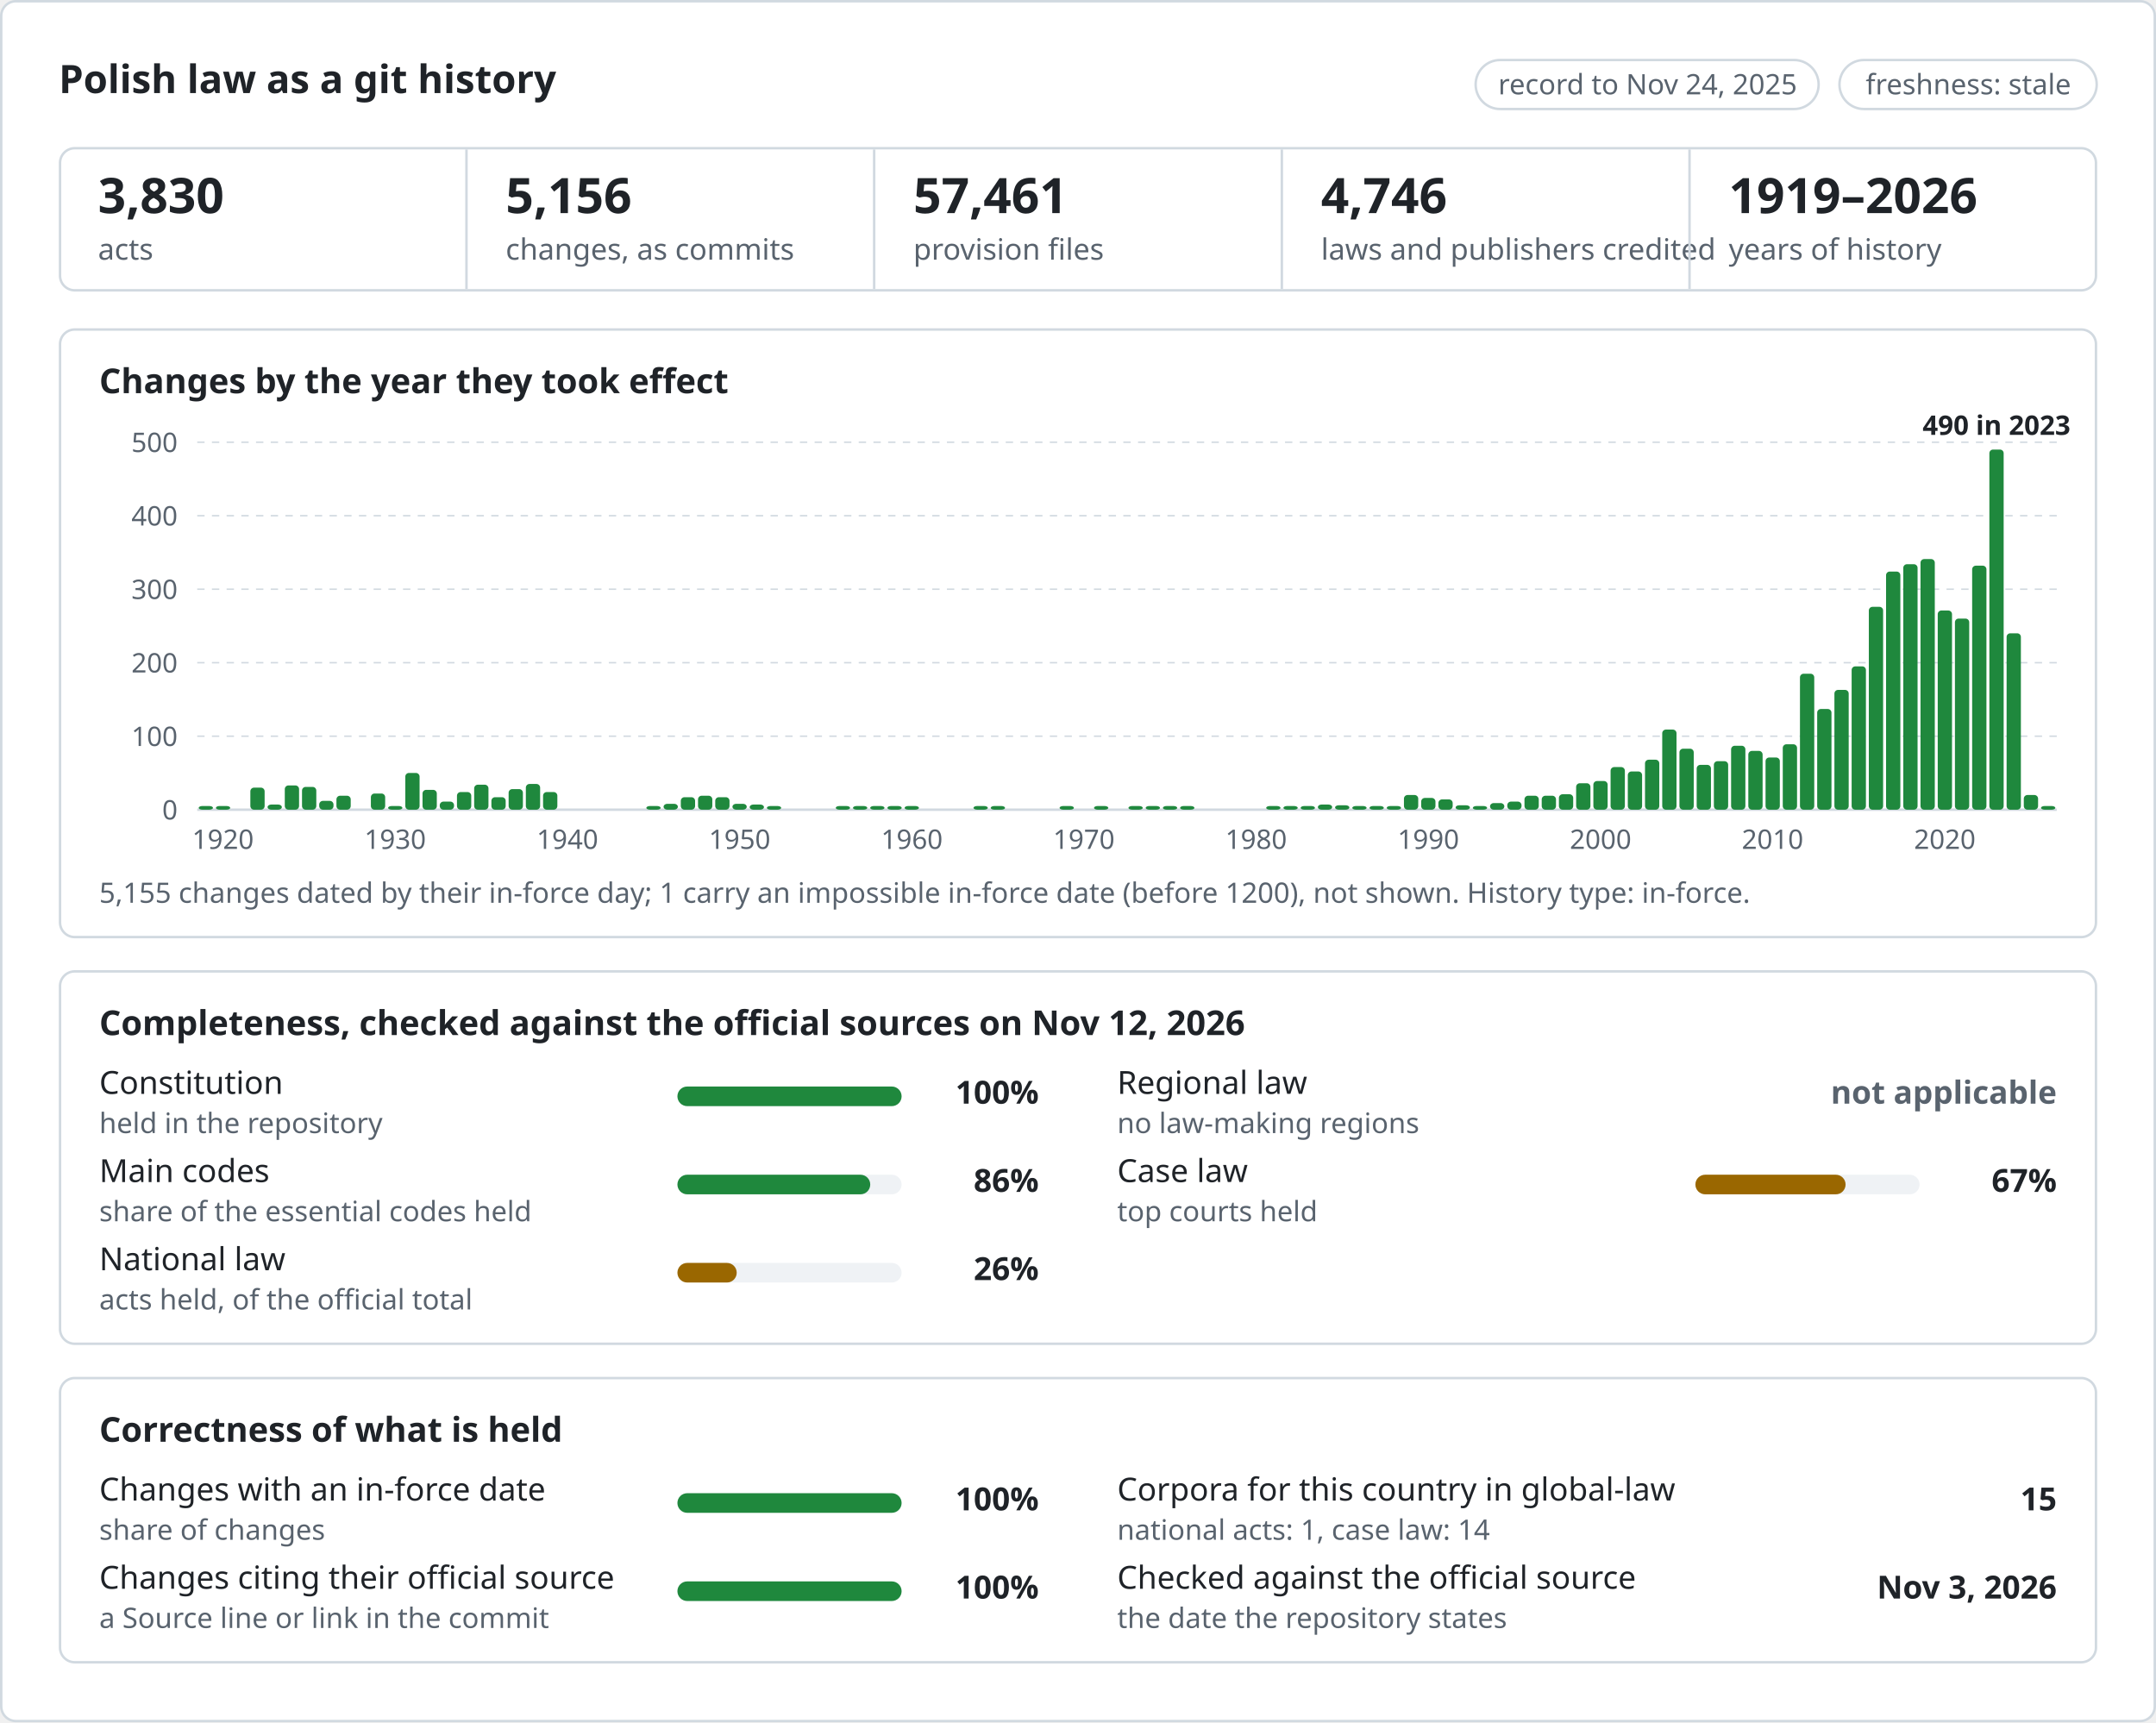
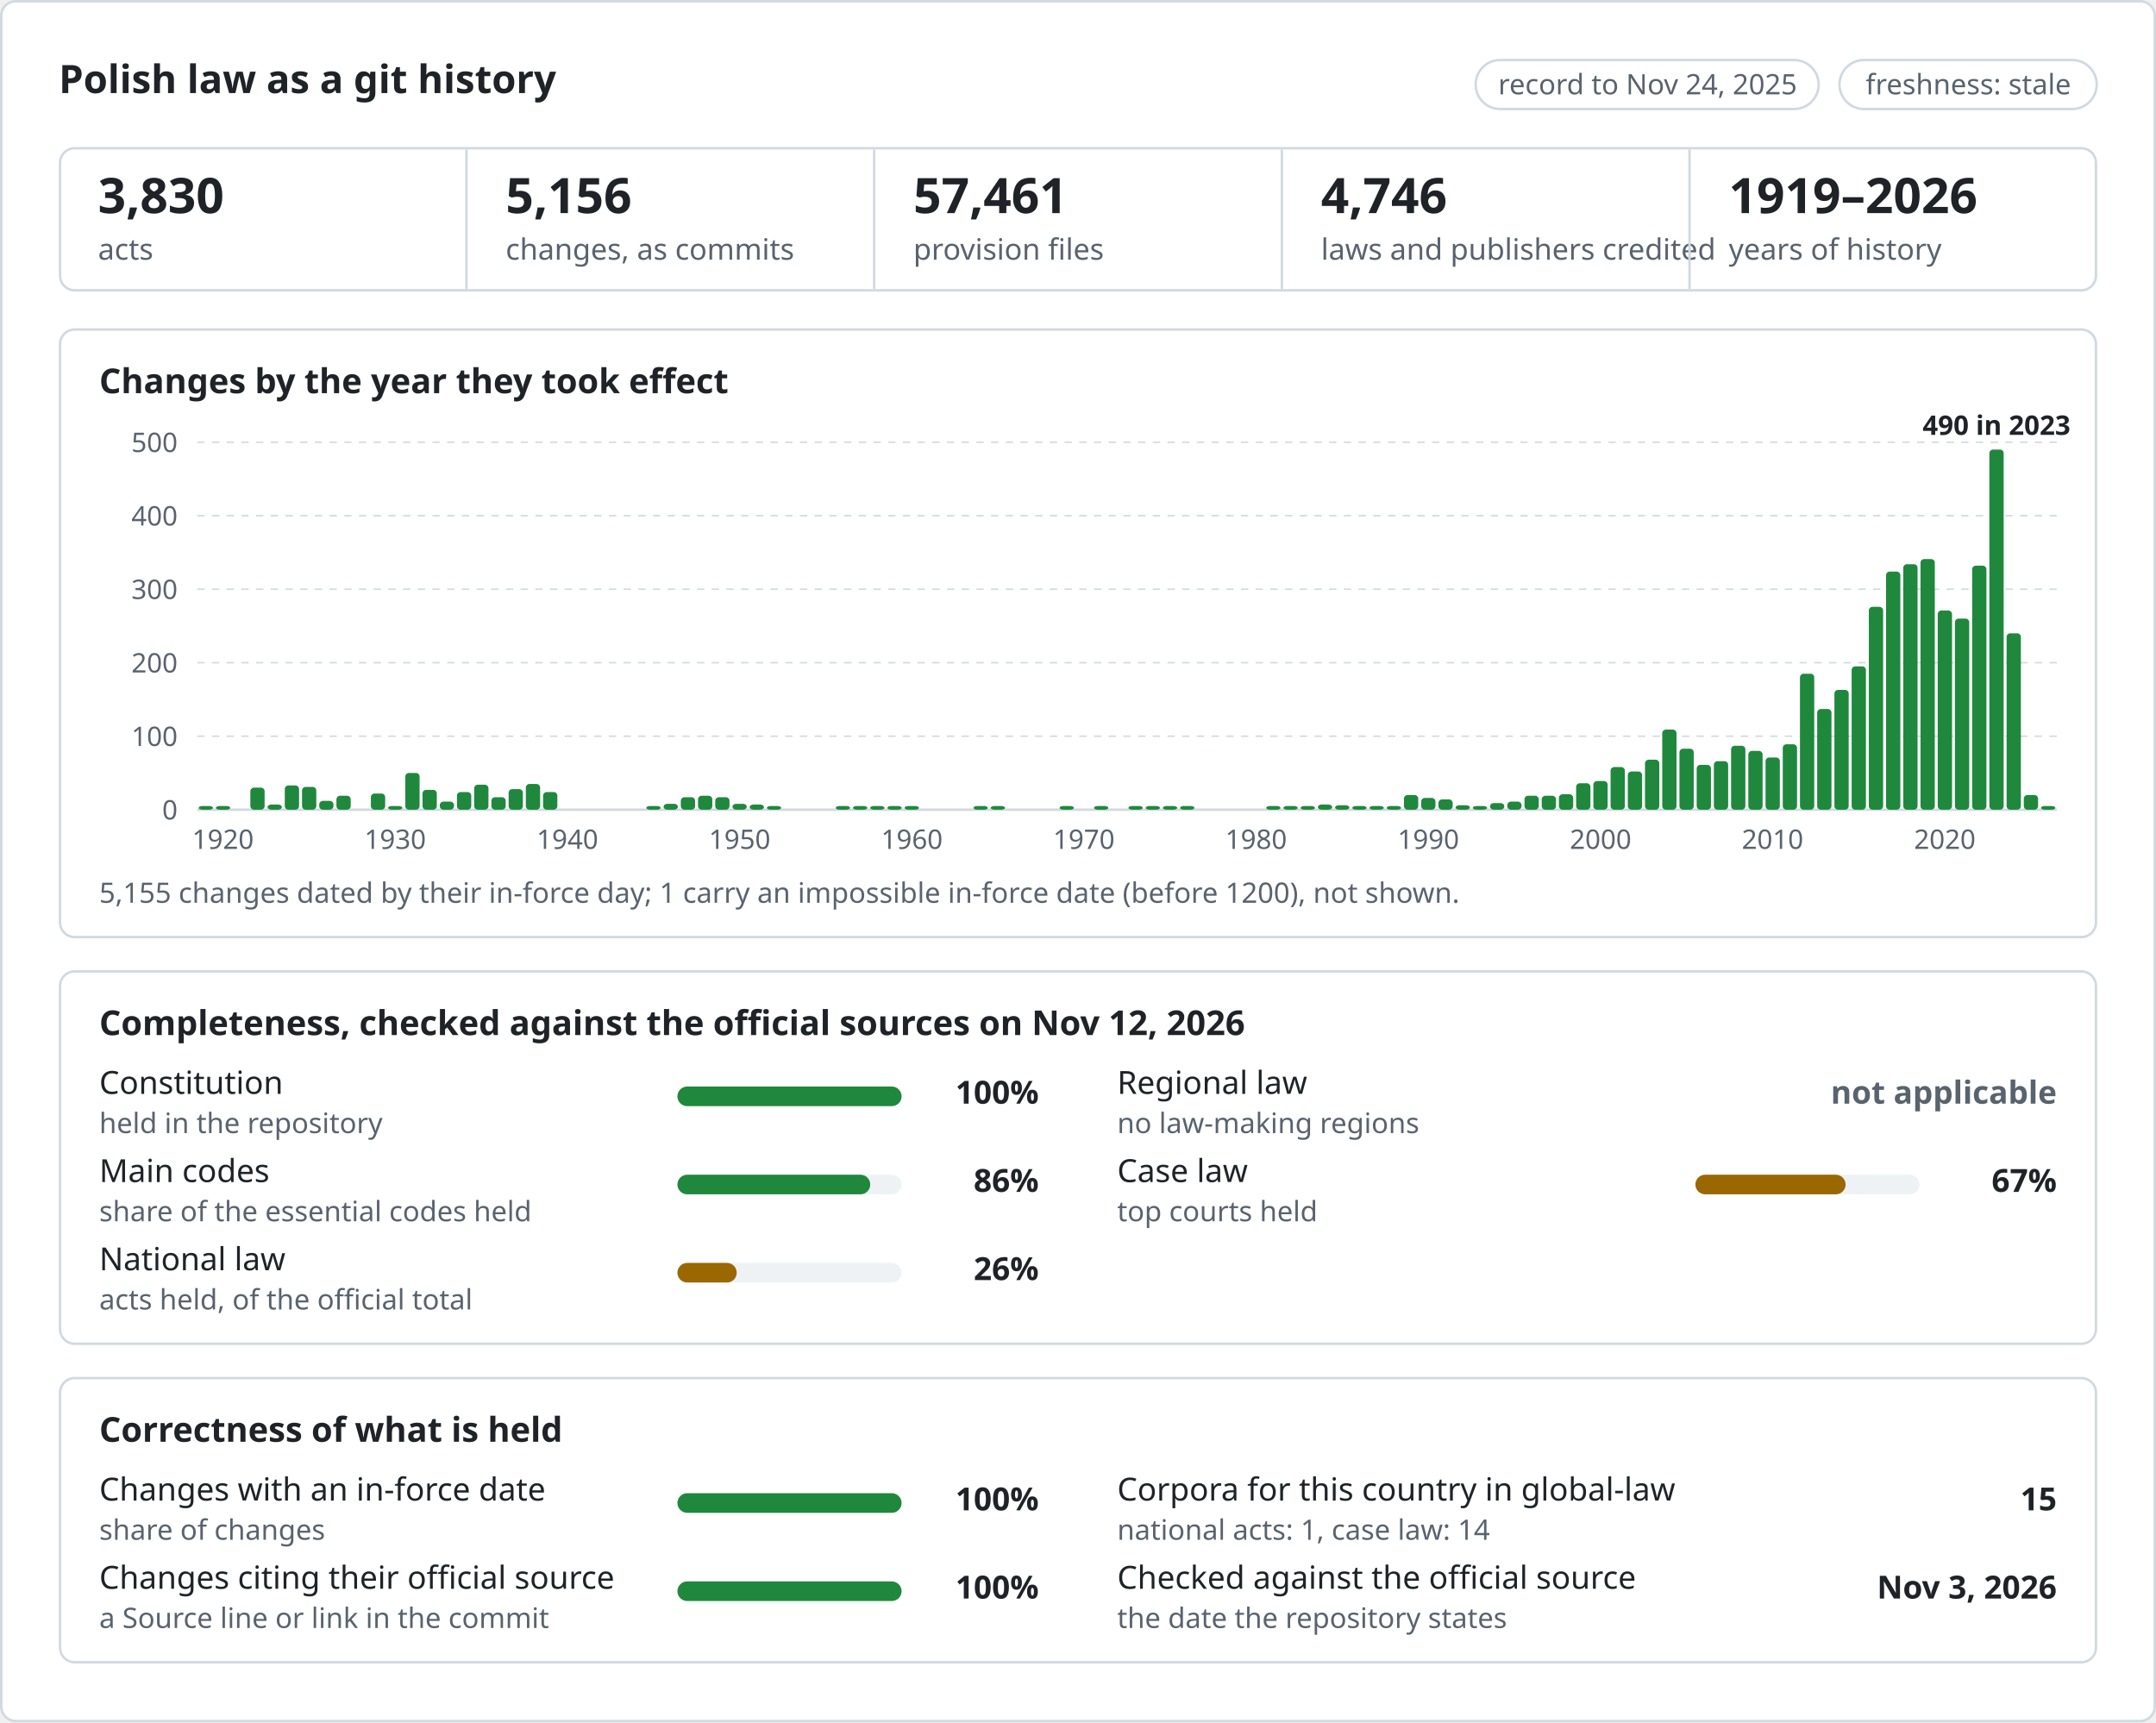
<svg xmlns="http://www.w3.org/2000/svg" width="880" height="703" viewBox="0 0 880 703" font-family="-apple-system,BlinkMacSystemFont,Segoe UI,Noto Sans,Helvetica,Arial,sans-serif">
  <rect x="0.5" y="0.5" width="879" height="702" rx="6" fill="#ffffff" stroke="#d1d9e0" />
  <text x="24" y="38" font-size="16" font-weight="600" fill="#1f2328">Polish law as a git history</text>
  <rect x="602.3" y="24.5" width="140" height="20" rx="10" fill="none" stroke="#d1d9e0" />
  <text x="672.5" y="38.5" font-size="11.5" font-weight="500" text-anchor="middle" fill="#59636e">record to Nov 24, 2025</text>
  <rect x="750.8" y="24.5" width="105" height="20" rx="10" fill="none" stroke="#d1d9e0" />
  <text x="803.4" y="38.5" font-size="11.5" font-weight="500" text-anchor="middle" fill="#59636e">freshness: stale</text>
  <rect x="24.5" y="60.5" width="831" height="58" rx="6" fill="#ffffff" stroke="#d1d9e0" />
  <text x="40.0" y="87" font-size="20" font-weight="600" fill="#1f2328">3,830</text>
  <text x="40.0" y="106" font-size="12" fill="#59636e">acts</text>
  <line x1="190.4" y1="61" x2="190.4" y2="118" stroke="#d1d9e0" />
  <text x="206.4" y="87" font-size="20" font-weight="600" fill="#1f2328">5,156</text>
  <text x="206.4" y="106" font-size="12" fill="#59636e">changes, as commits</text>
  <line x1="356.8" y1="61" x2="356.8" y2="118" stroke="#d1d9e0" />
  <text x="372.8" y="87" font-size="20" font-weight="600" fill="#1f2328">57,461</text>
  <text x="372.8" y="106" font-size="12" fill="#59636e">provision files</text>
  <line x1="523.2" y1="61" x2="523.2" y2="118" stroke="#d1d9e0" />
  <text x="539.2" y="87" font-size="20" font-weight="600" fill="#1f2328">4,746</text>
  <text x="539.2" y="106" font-size="12" fill="#59636e" textLength="142" lengthAdjust="spacingAndGlyphs">laws and publishers credited</text>
  <line x1="689.6" y1="61" x2="689.6" y2="118" stroke="#d1d9e0" />
  <text x="705.6" y="87" font-size="20" font-weight="600" fill="#1f2328">1919–2026</text>
  <text x="705.6" y="106" font-size="12" fill="#59636e">years of history</text>
  <rect x="24.5" y="134.5" width="831" height="248" rx="6" fill="#ffffff" stroke="#d1d9e0" />
  <text x="40.5" y="160.5" font-size="14" font-weight="600" fill="#1f2328">Changes by the year they took effect</text>
  <line x1="80.5" y1="330.5" x2="839.5" y2="330.5" stroke="#d1d9e0" stroke-width="1" />
  <text x="72.5" y="334.5" font-size="11" text-anchor="end" fill="#59636e">0</text>
  <line x1="80.5" y1="300.5" x2="839.5" y2="300.5" stroke="#d1d9e0" stroke-width="0.6" stroke-dasharray="3 3" />
  <text x="72.5" y="304.5" font-size="11" text-anchor="end" fill="#59636e">100</text>
  <line x1="80.5" y1="270.5" x2="839.5" y2="270.5" stroke="#d1d9e0" stroke-width="0.6" stroke-dasharray="3 3" />
  <text x="72.5" y="274.5" font-size="11" text-anchor="end" fill="#59636e">200</text>
  <line x1="80.5" y1="240.5" x2="839.5" y2="240.5" stroke="#d1d9e0" stroke-width="0.6" stroke-dasharray="3 3" />
  <text x="72.5" y="244.5" font-size="11" text-anchor="end" fill="#59636e">300</text>
  <line x1="80.5" y1="210.5" x2="839.5" y2="210.5" stroke="#d1d9e0" stroke-width="0.6" stroke-dasharray="3 3" />
  <text x="72.5" y="214.5" font-size="11" text-anchor="end" fill="#59636e">400</text>
  <line x1="80.5" y1="180.5" x2="839.5" y2="180.5" stroke="#d1d9e0" stroke-width="0.6" stroke-dasharray="3 3" />
  <text x="72.5" y="184.5" font-size="11" text-anchor="end" fill="#59636e">500</text>
  <rect x="81.10" y="329.0" width="5.83" height="1.5" rx="1.5" fill="#1f883d" />
  <rect x="88.13" y="329.0" width="5.83" height="1.5" rx="1.5" fill="#1f883d" />
  <text x="91.0" y="346.5" font-size="11" text-anchor="middle" fill="#59636e">1920</text>
  <rect x="102.18" y="321.5" width="5.83" height="9.0" rx="1.5" fill="#1f883d" />
  <rect x="109.21" y="328.4" width="5.83" height="2.1" rx="1.5" fill="#1f883d" />
  <rect x="116.24" y="320.6" width="5.83" height="9.9" rx="1.5" fill="#1f883d" />
  <rect x="123.27" y="321.2" width="5.83" height="9.3" rx="1.5" fill="#1f883d" />
  <rect x="130.29" y="326.9" width="5.83" height="3.6" rx="1.5" fill="#1f883d" />
  <rect x="137.32" y="324.8" width="5.83" height="5.7" rx="1.5" fill="#1f883d" />
  <rect x="151.38" y="323.9" width="5.83" height="6.6" rx="1.5" fill="#1f883d" />
  <rect x="158.41" y="329.0" width="5.83" height="1.5" rx="1.5" fill="#1f883d" />
  <text x="161.3" y="346.5" font-size="11" text-anchor="middle" fill="#59636e">1930</text>
  <rect x="165.43" y="315.5" width="5.83" height="15.0" rx="1.5" fill="#1f883d" />
  <rect x="172.46" y="322.4" width="5.83" height="8.1" rx="1.5" fill="#1f883d" />
  <rect x="179.49" y="327.2" width="5.83" height="3.3" rx="1.5" fill="#1f883d" />
  <rect x="186.52" y="323.3" width="5.83" height="7.2" rx="1.5" fill="#1f883d" />
  <rect x="193.54" y="320.3" width="5.83" height="10.2" rx="1.5" fill="#1f883d" />
  <rect x="200.57" y="325.4" width="5.83" height="5.1" rx="1.5" fill="#1f883d" />
  <rect x="207.60" y="322.1" width="5.83" height="8.4" rx="1.5" fill="#1f883d" />
  <rect x="214.63" y="320.0" width="5.83" height="10.5" rx="1.5" fill="#1f883d" />
  <rect x="221.66" y="323.3" width="5.83" height="7.2" rx="1.5" fill="#1f883d" />
  <text x="231.6" y="346.5" font-size="11" text-anchor="middle" fill="#59636e">1940</text>
  <rect x="263.82" y="329.0" width="5.83" height="1.5" rx="1.5" fill="#1f883d" />
  <rect x="270.85" y="328.1" width="5.83" height="2.4" rx="1.5" fill="#1f883d" />
  <rect x="277.88" y="325.4" width="5.83" height="5.1" rx="1.5" fill="#1f883d" />
  <rect x="284.91" y="324.8" width="5.83" height="5.7" rx="1.5" fill="#1f883d" />
  <rect x="291.93" y="325.4" width="5.83" height="5.1" rx="1.5" fill="#1f883d" />
  <rect x="298.96" y="328.1" width="5.83" height="2.4" rx="1.5" fill="#1f883d" />
  <text x="301.9" y="346.5" font-size="11" text-anchor="middle" fill="#59636e">1950</text>
  <rect x="305.99" y="328.4" width="5.83" height="2.1" rx="1.5" fill="#1f883d" />
  <rect x="313.02" y="329.0" width="5.83" height="1.5" rx="1.5" fill="#1f883d" />
  <rect x="341.13" y="329.0" width="5.83" height="1.5" rx="1.5" fill="#1f883d" />
  <rect x="348.16" y="329.0" width="5.83" height="1.5" rx="1.5" fill="#1f883d" />
  <rect x="355.18" y="329.0" width="5.83" height="1.5" rx="1.5" fill="#1f883d" />
  <rect x="362.21" y="329.0" width="5.83" height="1.5" rx="1.5" fill="#1f883d" />
  <rect x="369.24" y="329.0" width="5.83" height="1.5" rx="1.5" fill="#1f883d" />
  <text x="372.2" y="346.5" font-size="11" text-anchor="middle" fill="#59636e">1960</text>
  <rect x="397.35" y="329.0" width="5.83" height="1.5" rx="1.5" fill="#1f883d" />
  <rect x="404.38" y="329.0" width="5.83" height="1.5" rx="1.5" fill="#1f883d" />
  <rect x="432.49" y="329.0" width="5.83" height="1.5" rx="1.5" fill="#1f883d" />
  <text x="442.4" y="346.5" font-size="11" text-anchor="middle" fill="#59636e">1970</text>
  <rect x="446.54" y="329.0" width="5.83" height="1.5" rx="1.5" fill="#1f883d" />
  <rect x="460.60" y="329.0" width="5.83" height="1.5" rx="1.5" fill="#1f883d" />
  <rect x="467.63" y="329.0" width="5.83" height="1.5" rx="1.5" fill="#1f883d" />
  <rect x="474.66" y="329.0" width="5.83" height="1.5" rx="1.5" fill="#1f883d" />
  <rect x="481.68" y="329.0" width="5.83" height="1.5" rx="1.5" fill="#1f883d" />
  <text x="512.7" y="346.5" font-size="11" text-anchor="middle" fill="#59636e">1980</text>
  <rect x="516.82" y="329.0" width="5.83" height="1.5" rx="1.5" fill="#1f883d" />
  <rect x="523.85" y="329.0" width="5.83" height="1.5" rx="1.5" fill="#1f883d" />
  <rect x="530.88" y="329.0" width="5.83" height="1.5" rx="1.5" fill="#1f883d" />
  <rect x="537.91" y="328.4" width="5.83" height="2.1" rx="1.5" fill="#1f883d" />
  <rect x="544.93" y="328.7" width="5.83" height="1.8" rx="1.5" fill="#1f883d" />
  <rect x="551.96" y="329.0" width="5.83" height="1.5" rx="1.5" fill="#1f883d" />
  <rect x="558.99" y="329.0" width="5.83" height="1.5" rx="1.5" fill="#1f883d" />
  <rect x="566.02" y="329.0" width="5.83" height="1.5" rx="1.5" fill="#1f883d" />
  <rect x="573.04" y="324.5" width="5.83" height="6.0" rx="1.5" fill="#1f883d" />
  <rect x="580.07" y="325.7" width="5.83" height="4.8" rx="1.5" fill="#1f883d" />
  <text x="583.0" y="346.5" font-size="11" text-anchor="middle" fill="#59636e">1990</text>
  <rect x="587.10" y="326.3" width="5.83" height="4.2" rx="1.5" fill="#1f883d" />
  <rect x="594.13" y="328.7" width="5.83" height="1.8" rx="1.5" fill="#1f883d" />
  <rect x="601.16" y="329.0" width="5.83" height="1.5" rx="1.5" fill="#1f883d" />
  <rect x="608.18" y="327.8" width="5.83" height="2.7" rx="1.5" fill="#1f883d" />
  <rect x="615.21" y="327.2" width="5.83" height="3.3" rx="1.5" fill="#1f883d" />
  <rect x="622.24" y="324.8" width="5.83" height="5.7" rx="1.5" fill="#1f883d" />
  <rect x="629.27" y="324.8" width="5.83" height="5.7" rx="1.5" fill="#1f883d" />
  <rect x="636.29" y="324.2" width="5.83" height="6.3" rx="1.5" fill="#1f883d" />
  <rect x="643.32" y="319.7" width="5.83" height="10.8" rx="1.5" fill="#1f883d" />
  <rect x="650.35" y="318.8" width="5.83" height="11.7" rx="1.5" fill="#1f883d" />
  <text x="653.3" y="346.5" font-size="11" text-anchor="middle" fill="#59636e">2000</text>
  <rect x="657.38" y="313.1" width="5.83" height="17.4" rx="1.5" fill="#1f883d" />
  <rect x="664.41" y="314.9" width="5.83" height="15.6" rx="1.5" fill="#1f883d" />
  <rect x="671.43" y="310.1" width="5.83" height="20.4" rx="1.5" fill="#1f883d" />
  <rect x="678.46" y="297.8" width="5.83" height="32.7" rx="1.5" fill="#1f883d" />
  <rect x="685.49" y="305.6" width="5.83" height="24.9" rx="1.5" fill="#1f883d" />
  <rect x="692.52" y="312.2" width="5.83" height="18.3" rx="1.5" fill="#1f883d" />
  <rect x="699.54" y="310.7" width="5.83" height="19.8" rx="1.5" fill="#1f883d" />
  <rect x="706.57" y="304.4" width="5.83" height="26.1" rx="1.5" fill="#1f883d" />
  <rect x="713.60" y="306.5" width="5.83" height="24.0" rx="1.5" fill="#1f883d" />
  <rect x="720.63" y="309.2" width="5.83" height="21.3" rx="1.5" fill="#1f883d" />
  <text x="723.5" y="346.5" font-size="11" text-anchor="middle" fill="#59636e">2010</text>
  <rect x="727.66" y="303.8" width="5.83" height="26.7" rx="1.5" fill="#1f883d" />
  <rect x="734.68" y="275.0" width="5.83" height="55.5" rx="1.5" fill="#1f883d" />
  <rect x="741.71" y="289.4" width="5.83" height="41.1" rx="1.5" fill="#1f883d" />
  <rect x="748.74" y="281.6" width="5.83" height="48.9" rx="1.5" fill="#1f883d" />
  <rect x="755.77" y="272.0" width="5.83" height="58.5" rx="1.5" fill="#1f883d" />
  <rect x="762.79" y="247.7" width="5.83" height="82.8" rx="1.5" fill="#1f883d" />
  <rect x="769.82" y="233.3" width="5.83" height="97.2" rx="1.5" fill="#1f883d" />
  <rect x="776.85" y="230.3" width="5.83" height="100.2" rx="1.5" fill="#1f883d" />
  <rect x="783.88" y="228.2" width="5.83" height="102.3" rx="1.5" fill="#1f883d" />
  <rect x="790.91" y="249.2" width="5.83" height="81.3" rx="1.5" fill="#1f883d" />
  <text x="793.8" y="346.5" font-size="11" text-anchor="middle" fill="#59636e">2020</text>
  <rect x="797.93" y="252.5" width="5.83" height="78.0" rx="1.5" fill="#1f883d" />
  <rect x="804.96" y="230.9" width="5.83" height="99.6" rx="1.5" fill="#1f883d" />
  <rect x="811.99" y="183.5" width="5.83" height="147.0" rx="1.5" fill="#1f883d" />
  <text x="814.9" y="177.5" font-size="11" font-weight="600" text-anchor="middle" fill="#1f2328">490 in 2023</text>
  <rect x="819.02" y="258.5" width="5.83" height="72.0" rx="1.5" fill="#1f883d" />
  <rect x="826.04" y="324.5" width="5.83" height="6.0" rx="1.5" fill="#1f883d" />
  <rect x="833.07" y="329.0" width="5.83" height="1.5" rx="1.5" fill="#1f883d" />
-   <text x="40.5" y="368.5" font-size="11.5" fill="#59636e">5,155 changes dated by their in-force day; 1 carry an impossible in-force date (before 1200), not shown. History type: in-force.</text>
+   <text x="40.5" y="368.5" font-size="11.5" fill="#59636e">5,155 changes dated by their in-force day; 1 carry an impossible in-force date (before 1200), not shown.</text>
  <rect x="24.5" y="396.5" width="831" height="152" rx="6" fill="#ffffff" stroke="#d1d9e0" />
  <text x="40.5" y="422.5" font-size="14" font-weight="600" fill="#1f2328">Completeness, checked against the official sources on Nov 12, 2026</text>
  <text x="40.5" y="446.5" font-size="13" fill="#1f2328">Constitution</text>
  <text x="40.5" y="462.5" font-size="11.5" fill="#59636e">held in the repository</text>
  <g>
    <rect x="276.5" y="443.5" width="91.5" height="8" rx="4" fill="#eff2f5" />
    <rect x="276.5" y="443.5" width="91.5" height="8" rx="4" fill="#1f883d" />
  </g>
  <text x="424.0" y="450.5" font-size="13" font-weight="600" text-anchor="end" fill="#1f2328">100%</text>
  <text x="40.5" y="482.5" font-size="13" fill="#1f2328">Main codes</text>
  <text x="40.5" y="498.5" font-size="11.5" fill="#59636e">share of the essential codes held</text>
  <g>
    <rect x="276.5" y="479.5" width="91.5" height="8" rx="4" fill="#eff2f5" />
    <rect x="276.5" y="479.5" width="78.7" height="8" rx="4" fill="#1f883d" />
  </g>
  <text x="424.0" y="486.5" font-size="13" font-weight="600" text-anchor="end" fill="#1f2328">86%</text>
  <text x="40.5" y="518.5" font-size="13" fill="#1f2328">National law</text>
  <text x="40.5" y="534.5" font-size="11.5" fill="#59636e">acts held, of the official total</text>
  <g>
    <rect x="276.5" y="515.5" width="91.5" height="8" rx="4" fill="#eff2f5" />
    <rect x="276.5" y="515.5" width="24.2" height="8" rx="4" fill="#9a6700" />
  </g>
  <text x="424.0" y="522.5" font-size="13" font-weight="600" text-anchor="end" fill="#1f2328">26%</text>
  <text x="456.0" y="446.5" font-size="13" fill="#1f2328">Regional law</text>
  <text x="456.0" y="462.5" font-size="11.5" fill="#59636e">no law-making regions</text>
  <text x="839.5" y="450.5" font-size="13" font-weight="600" text-anchor="end" fill="#59636e">not applicable</text>
  <text x="456.0" y="482.5" font-size="13" fill="#1f2328">Case law</text>
  <text x="456.0" y="498.5" font-size="11.5" fill="#59636e">top courts held</text>
  <g>
    <rect x="692.0" y="479.5" width="91.5" height="8" rx="4" fill="#eff2f5" />
    <rect x="692.0" y="479.5" width="61.3" height="8" rx="4" fill="#9a6700" />
  </g>
  <text x="839.5" y="486.5" font-size="13" font-weight="600" text-anchor="end" fill="#1f2328">67%</text>
  <rect x="24.5" y="562.5" width="831" height="116" rx="6" fill="#ffffff" stroke="#d1d9e0" />
  <text x="40.5" y="588.5" font-size="14" font-weight="600" fill="#1f2328">Correctness of what is held</text>
  <text x="40.5" y="612.5" font-size="13" fill="#1f2328">Changes with an in-force date</text>
  <text x="40.5" y="628.5" font-size="11.5" fill="#59636e">share of changes</text>
  <g>
    <rect x="276.5" y="609.5" width="91.5" height="8" rx="4" fill="#eff2f5" />
    <rect x="276.5" y="609.5" width="91.5" height="8" rx="4" fill="#1f883d" />
  </g>
  <text x="424.0" y="616.5" font-size="13" font-weight="600" text-anchor="end" fill="#1f2328">100%</text>
  <text x="40.5" y="648.5" font-size="13" fill="#1f2328">Changes citing their official source</text>
  <text x="40.5" y="664.5" font-size="11.5" fill="#59636e">a Source line or link in the commit</text>
  <g>
    <rect x="276.5" y="645.5" width="91.5" height="8" rx="4" fill="#eff2f5" />
    <rect x="276.5" y="645.5" width="91.5" height="8" rx="4" fill="#1f883d" />
  </g>
  <text x="424.0" y="652.5" font-size="13" font-weight="600" text-anchor="end" fill="#1f2328">100%</text>
  <text x="456.0" y="612.5" font-size="13" fill="#1f2328">Corpora for this country in global-law</text>
  <text x="456.0" y="628.5" font-size="11.5" fill="#59636e">national acts: 1, case law: 14</text>
  <text x="839.5" y="616.5" font-size="13" font-weight="600" text-anchor="end" fill="#1f2328">15</text>
  <text x="456.0" y="648.5" font-size="13" fill="#1f2328">Checked against the official source</text>
  <text x="456.0" y="664.5" font-size="11.5" fill="#59636e">the date the repository states</text>
  <text x="839.5" y="652.5" font-size="13" font-weight="600" text-anchor="end" fill="#1f2328">Nov 3, 2026</text>
</svg>
